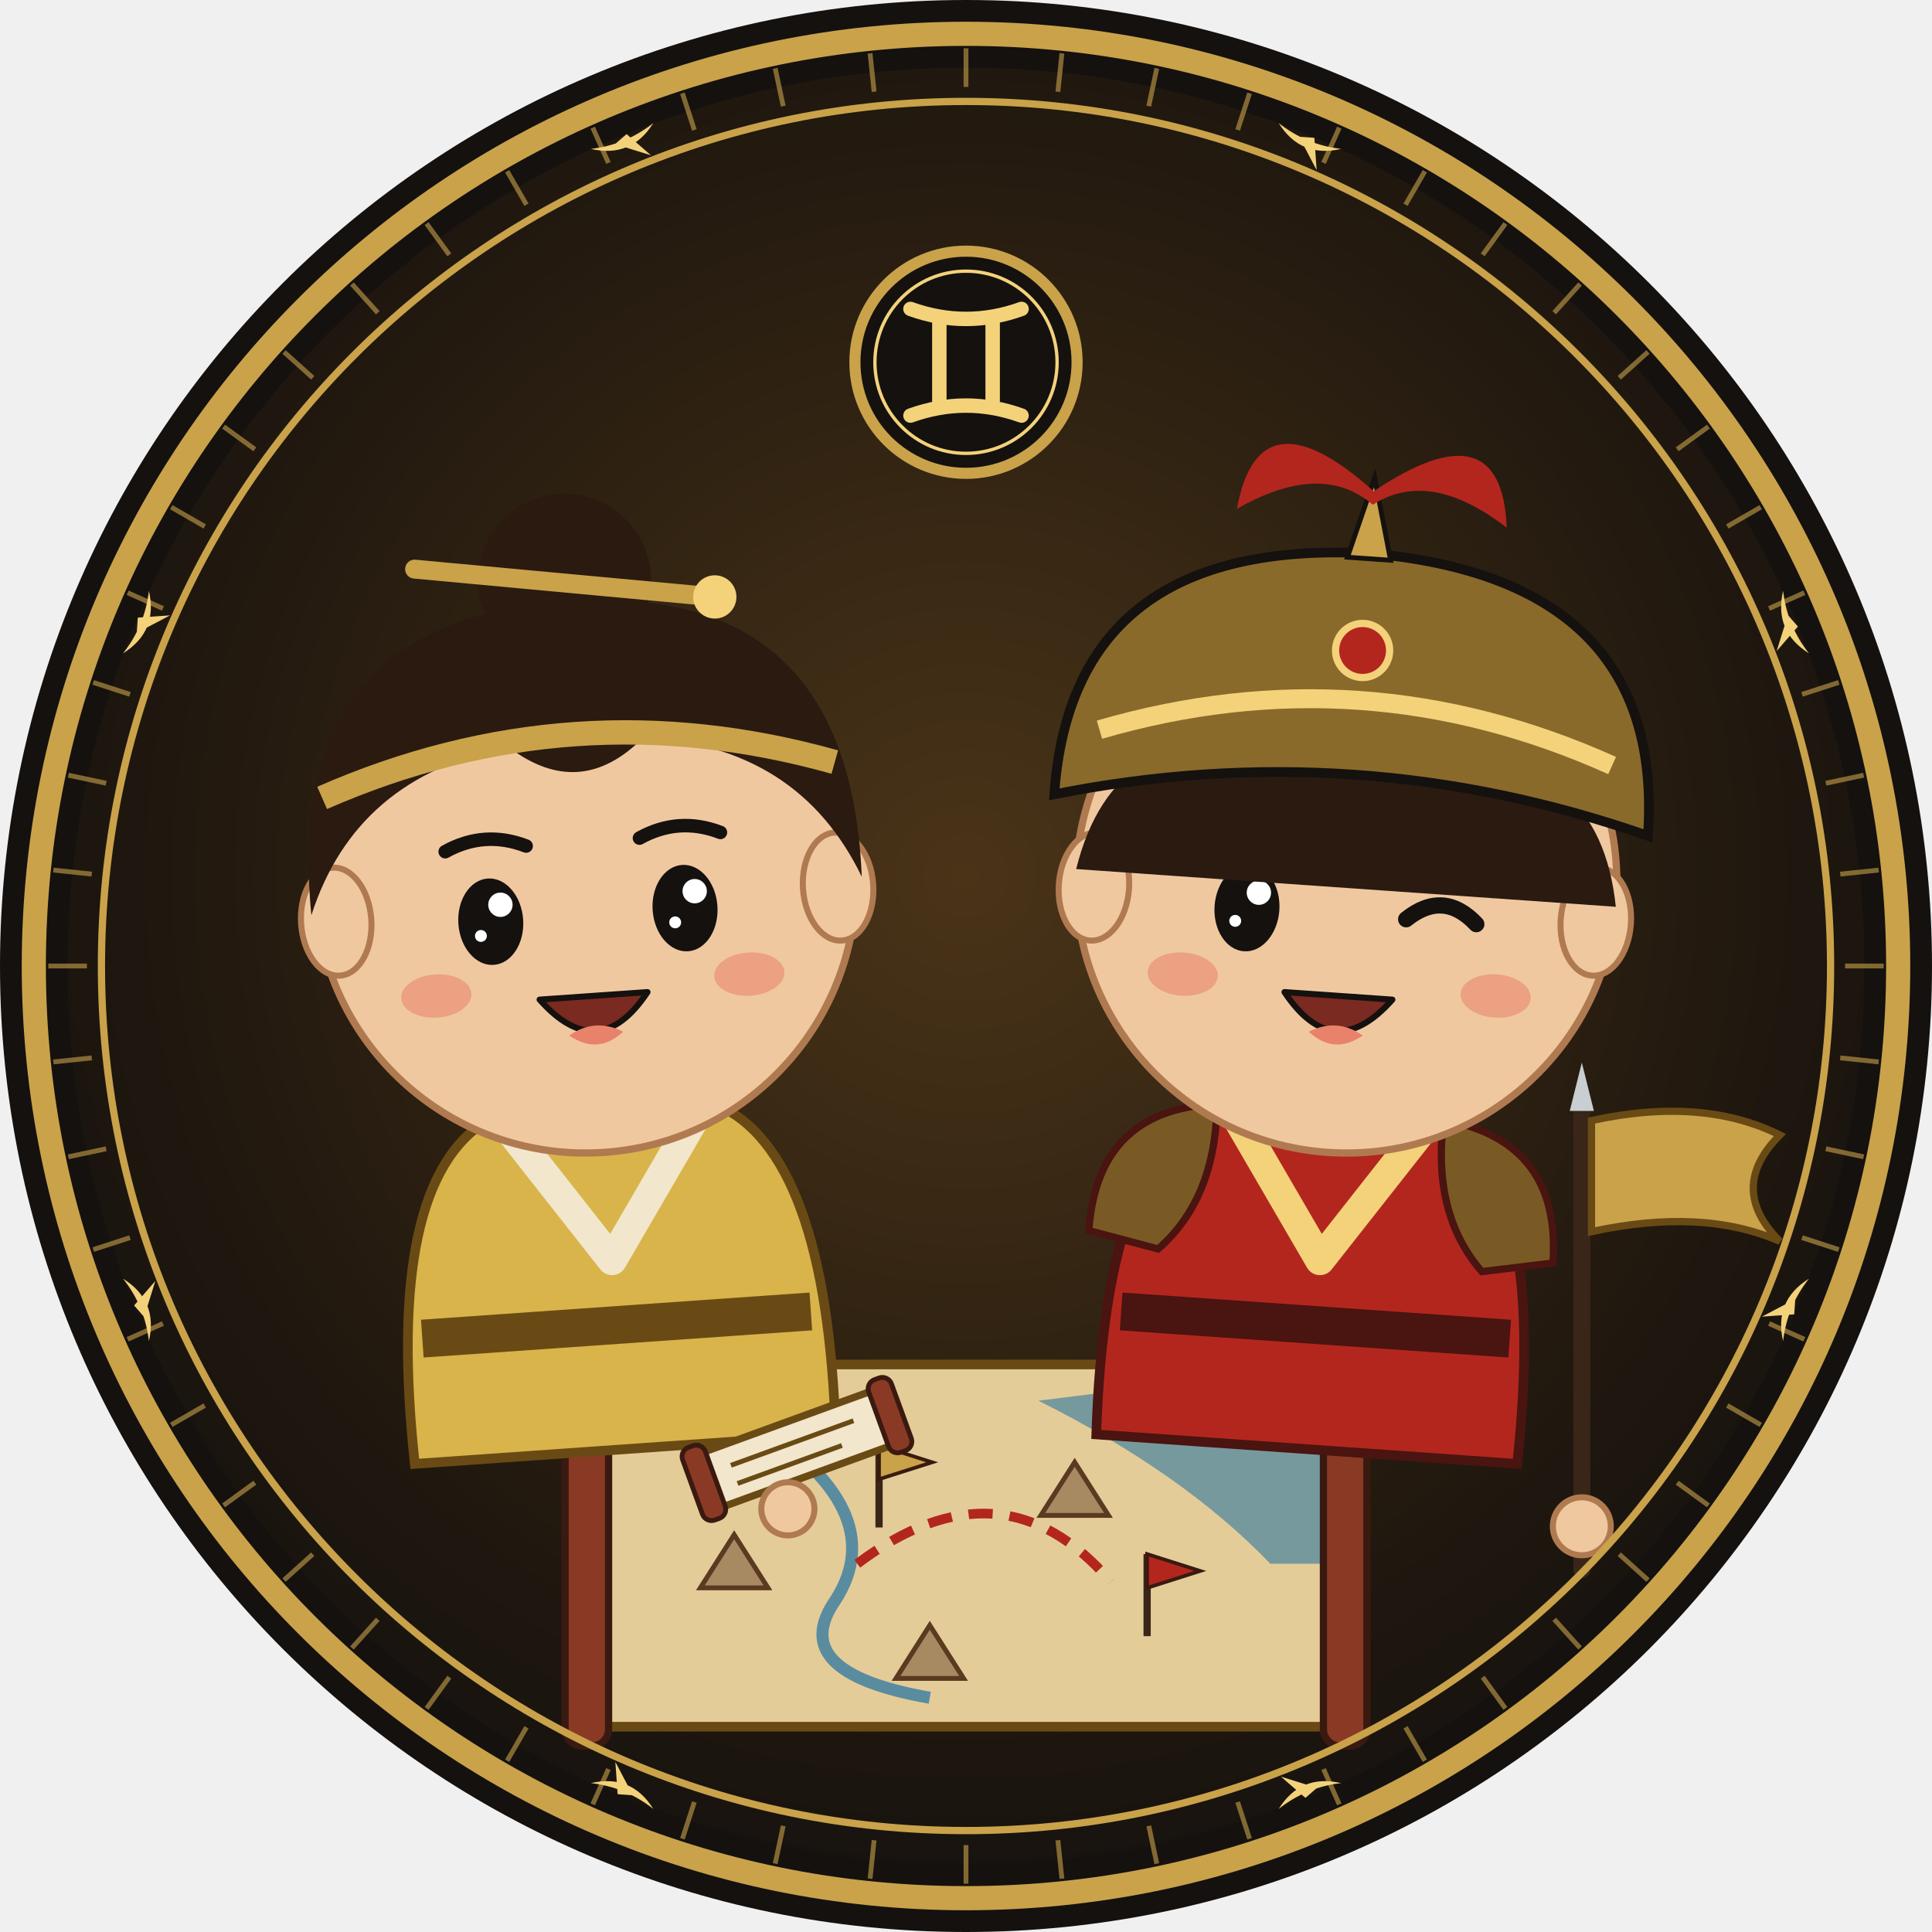
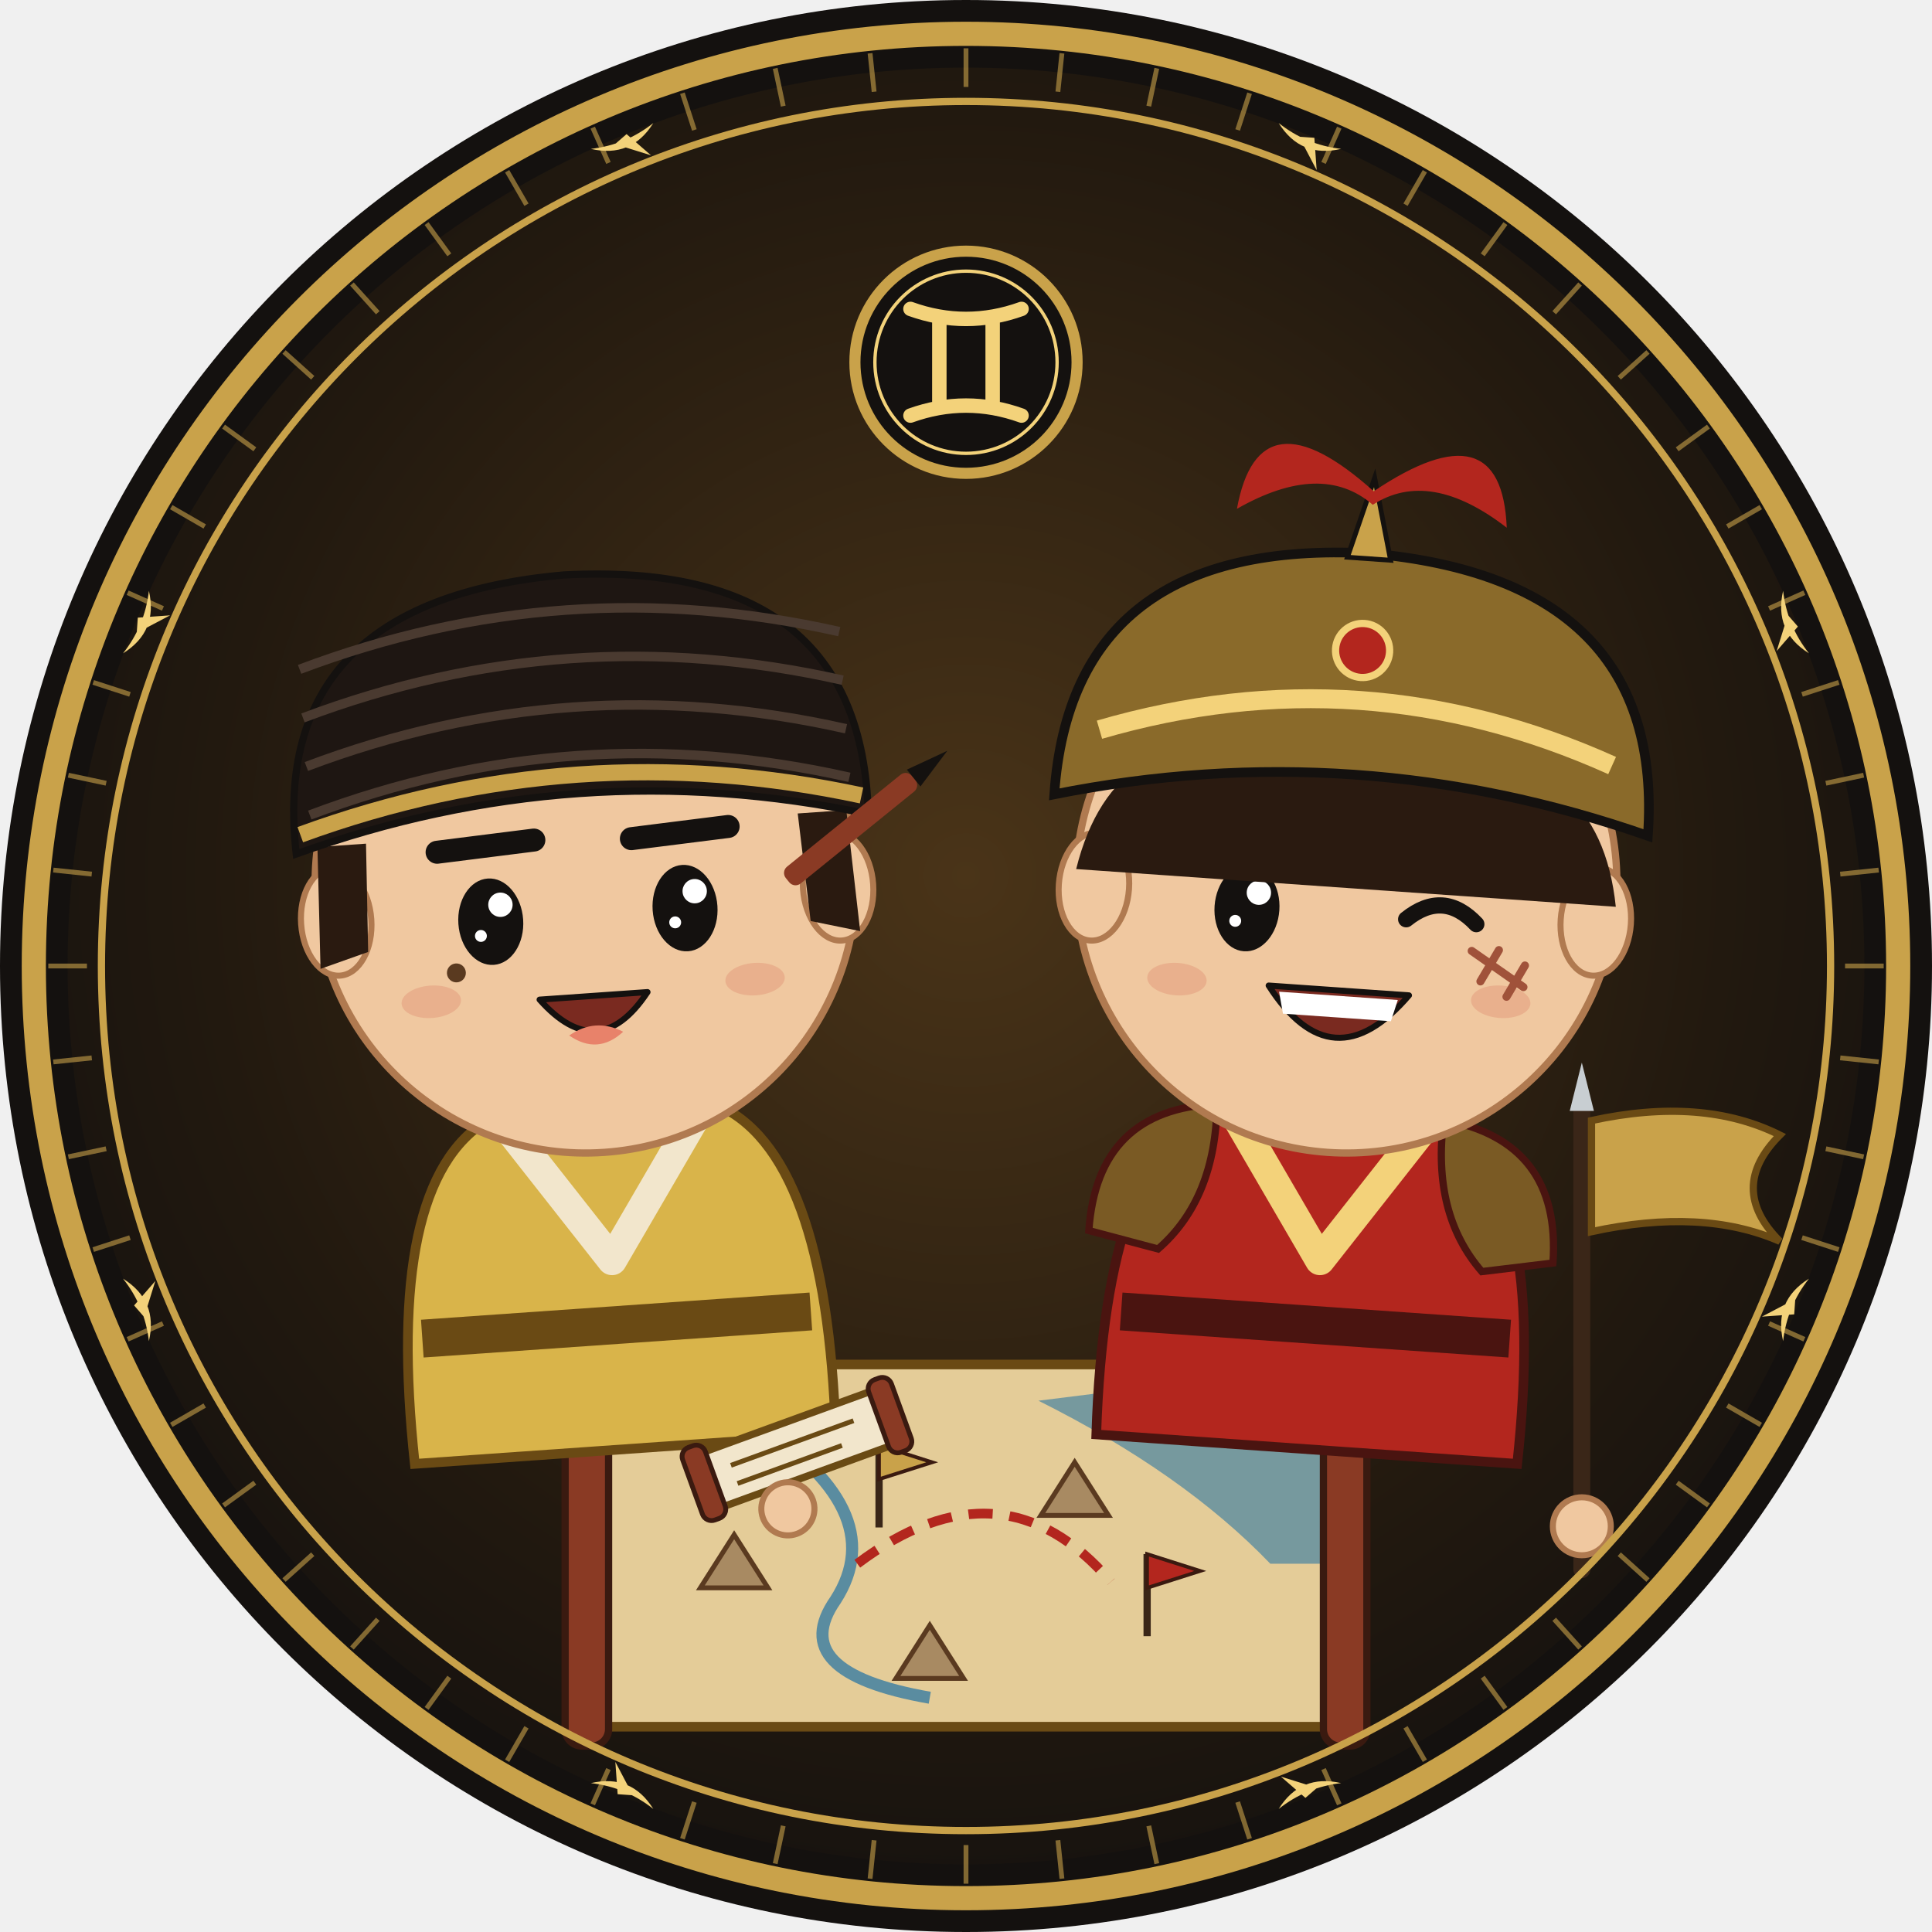
<svg xmlns="http://www.w3.org/2000/svg" width="800" height="800" viewBox="0 0 800 800">
  <defs>
    <radialGradient id="bg" cx="50%" cy="45%" r="60%">
      <stop offset="0" stop-color="#4A3418" />
      <stop offset="0.7" stop-color="#22190F" />
      <stop offset="1" stop-color="#14110F" />
    </radialGradient>
    <clipPath id="cl">
      <circle cx="400" cy="400" r="372" />
    </clipPath>
  </defs>
  <circle cx="400" cy="400" r="400" fill="#14110F" />
  <circle cx="400" cy="400" r="372" fill="url(#bg)" />
  <g clip-path="url(#cl)">
    <rect x="250.0" y="565.0" width="300" height="150" fill="#E4CC98" stroke="#6A4A14" stroke-width="4" />
    <path d="M310.0,587.5 Q370.0,625.0 346.0,662.5 Q325.0,692.5 385.0,703.0" stroke="#5A8CA0" stroke-width="5" fill="none" />
    <path d="M430.0,580.0 Q490.0,610.0 526.0,647.5 L550.0,647.5 L550.0,565.0 Z" fill="#5A8CA0" opacity="0.8" />
    <polygon points="290.0,657.5 304.0,635.5 318.0,657.5" fill="#A88A62" stroke="#5A3A20" stroke-width="2" />
    <polygon points="431.0,627.5 445.0,605.5 459.0,627.5" fill="#A88A62" stroke="#5A3A20" stroke-width="2" />
    <polygon points="371.0,695.0 385.0,673.0 399.0,695.0" fill="#A88A62" stroke="#5A3A20" stroke-width="2" />
    <line x1="364.0" y1="632.5" x2="364.0" y2="598.5" stroke="#3A2618" stroke-width="3" />
    <path d="M364.0,598.5 L386.0,605.5 L364.0,612.5 Z" fill="#C9A24A" stroke="#3A1A10" stroke-width="1.5" />
    <line x1="475.0" y1="677.5" x2="475.0" y2="643.5" stroke="#3A2618" stroke-width="3" />
    <path d="M475.0,643.5 L497.0,650.5 L475.0,657.5 Z" fill="#B3261E" stroke="#3A1A10" stroke-width="1.5" />
    <path d="M355.0,647.5 Q415.0,602.5 460.0,655.0" stroke="#B3261E" stroke-width="4" stroke-dasharray="10 7" fill="none" />
    <rect x="234.0" y="557.0" width="18" height="166" rx="7" fill="#8A3A24" stroke="#3A1A10" stroke-width="3" />
    <rect x="548.0" y="557.0" width="18" height="166" rx="7" fill="#8A3A24" stroke="#3A1A10" stroke-width="3" />
    <g transform="rotate(-4 255 544.2)">
      <path d="M167.64,600.2 Q163.16,482.6 207.96,460.2 L302.04,460.2 Q346.84,482.6 342.36,600.2 Z" fill="#D9B44A" stroke="#6A4A14" stroke-width="4" />
      <path d="M214.68,462.44 L255,521.8 L295.32,462.44" fill="none" stroke="#F2E6CC" stroke-width="12.32" stroke-linejoin="round" />
      <rect x="174.36" y="540.84" width="161.28" height="15.68" fill="#6A4A14" />
      <circle cx="255" cy="365" r="112" fill="#F0C8A0" stroke="#B07A50" stroke-width="3" />
      <ellipse cx="150.84" cy="373.96" rx="14.56" ry="22.4" fill="#F0C8A0" stroke="#B07A50" stroke-width="2.5" />
      <ellipse cx="359.16" cy="373.96" rx="14.56" ry="22.4" fill="#F0C8A0" stroke="#B07A50" stroke-width="2.5" />
      <ellipse cx="214.68" cy="378.44" rx="13.44" ry="17.92" fill="#14110F" />
      <circle cx="219.16" cy="371.72" r="5.04" fill="#FFFFFF" />
      <circle cx="210.2" cy="384.04" r="2.464" fill="#FFFFFF" />
-       <path d="M197.88,348.2 Q214.68,340.36 231.48,348.2" stroke="#14110F" stroke-width="5.6" fill="none" stroke-linecap="round" />
-       <ellipse cx="190.04" cy="407.56" rx="14.56" ry="8.96" fill="#E8826A" opacity="0.55" />
+       <path d="M194.52,348.2 L234.84,345.96" stroke="#14110F" stroke-width="9.52" stroke-linecap="round" />
+       <ellipse cx="187.8" cy="409.8" rx="12.32" ry="6.72" fill="#D97A60" opacity="0.3" />
      <ellipse cx="295.32" cy="378.44" rx="13.44" ry="17.92" fill="#14110F" />
      <circle cx="299.8" cy="371.72" r="5.04" fill="#FFFFFF" />
      <circle cx="290.84" cy="384.04" r="2.464" fill="#FFFFFF" />
-       <path d="M278.52,348.2 Q295.32,340.36 312.12,348.2" stroke="#14110F" stroke-width="5.6" fill="none" stroke-linecap="round" />
-       <ellipse cx="319.96" cy="407.56" rx="14.56" ry="8.96" fill="#E8826A" opacity="0.55" />
+       <path d="M275.16,348.2 L315.48,345.96" stroke="#14110F" stroke-width="9.52" stroke-linecap="round" />
+       <ellipse cx="322.2" cy="409.8" rx="12.32" ry="6.72" fill="#D97A60" opacity="0.3" />
+       <circle cx="199.0" cy="398.6" r="3.92" fill="#5A3A20" />
      <path d="M232.6,412.04 Q255,441.16 277.4,412.04 Z" fill="#7A2A20" stroke="#14110F" stroke-width="2.5" stroke-linejoin="round" />
      <path d="M243.8,427.72 Q255,421.0 266.2,427.72 Q255,436.68 243.8,427.72 Z" fill="#E8826A" />
-       <path d="M140.76,370.6 Q137.4,247.4 255,248.52 Q372.6,247.4 369.24,370.6 Q346.84,314.6 283.0,306.76 Q255,331.4 227.0,306.76 Q163.16,314.6 140.76,370.6 Z" fill="#2A1A10" />
-       <circle cx="255" cy="239.56" r="35.84" fill="#2A1A10" />
-       <line x1="193.4" y1="230.6" x2="316.6" y2="250.76" stroke="#C9A24A" stroke-width="7.84" stroke-linecap="round" />
-       <circle cx="316.6" cy="250.76" r="8.96" fill="#F3D27A" />
-       <path d="M148.6,322.44 Q255,284.36 361.4,322.44" stroke="#C9A24A" stroke-width="10.08" fill="none" />
+       <path d="M143.0,393.0 L145.24,342.6 L165.4,342.6 L163.16,387.4 Z M367.0,393.0 L364.76,342.6 L344.6,342.6 L346.84,387.4 Z" fill="#2A1A10" />
+       <path d="M136.28,344.84 Q131.8,239.56 255,237.32 Q378.2,239.56 373.72,344.84 Q255,311.24 136.28,344.84 Z" fill="#1E1612" stroke="#14110F" stroke-width="3" />
+       <path d="M143.0,329.16 Q255,295.56 367.0,329.16" stroke="#4A3A30" stroke-width="3.92" fill="none" />
+       <path d="M143.0,309.0 Q255,275.4 367.0,309.0" stroke="#4A3A30" stroke-width="3.92" fill="none" />
+       <path d="M143.0,288.84 Q255,255.24 367.0,288.84" stroke="#4A3A30" stroke-width="3.92" fill="none" />
+       <path d="M143.0,268.68 Q255,235.08 367.0,268.68" stroke="#4A3A30" stroke-width="3.92" fill="none" />
+       <path d="M138.52,337.0 Q255,303.4 371.48,337.0" stroke="#C9A24A" stroke-width="6.72" fill="none" />
+       <g transform="rotate(-35 361.4 353.8)">
+         <rect x="333.4" y="349.32" width="67.2" height="8.96" rx="3.36" fill="#8A3A24" />
+         <path d="M400.6,349.32 l17.92,4.48 l-17.92,4.48 Z" fill="#14110F" />
+       </g>
    </g>
    <g transform="translate(330 600) rotate(-20) scale(1.0)">
      <rect x="-38" y="-12" width="76" height="24" fill="#F2E6CC" stroke="#6A4A14" stroke-width="3" />
      <rect x="-46" y="-16" width="10" height="32" rx="4" fill="#8A3A24" stroke="#3A1A10" stroke-width="2" />
      <rect x="36" y="-16" width="10" height="32" rx="4" fill="#8A3A24" stroke="#3A1A10" stroke-width="2" />
      <line x1="-28" y1="-3" x2="26" y2="-3" stroke="#6A4A14" stroke-width="2" />
      <line x1="-28" y1="5" x2="18" y2="5" stroke="#6A4A14" stroke-width="2" />
      <circle cx="-12" cy="22" r="11" fill="#F0C8A0" stroke="#B07A50" stroke-width="2.5" />
    </g>
    <g transform="rotate(4 545 544.2)">
      <path d="M457.64,600.2 Q453.16,482.6 497.96,460.2 L592.04,460.2 Q636.84,482.6 632.36,600.2 Z" fill="#B3261E" stroke="#4A1410" stroke-width="4" />
      <path d="M504.68,462.44 L545,521.8 L585.32,462.44" fill="none" stroke="#F3D27A" stroke-width="12.32" stroke-linejoin="round" />
      <rect x="464.36" y="540.84" width="161.28" height="15.68" fill="#4A1410" />
      <path d="M448.68,516.2 Q448.68,465.8 497.96,460.2 Q500.2,499.4 477.8,521.8 Z" fill="#7A5A24" stroke="#4A1410" stroke-width="3" />
      <path d="M641.32,516.2 Q641.32,465.8 592.04,460.2 Q589.8,499.4 612.2,521.8 Z" fill="#7A5A24" stroke="#4A1410" stroke-width="3" />
      <circle cx="545" cy="365" r="112" fill="#F0C8A0" stroke="#B07A50" stroke-width="3" />
      <ellipse cx="440.84" cy="373.96" rx="14.56" ry="22.4" fill="#F0C8A0" stroke="#B07A50" stroke-width="2.5" />
      <ellipse cx="649.16" cy="373.96" rx="14.56" ry="22.4" fill="#F0C8A0" stroke="#B07A50" stroke-width="2.5" />
      <ellipse cx="504.68" cy="378.44" rx="13.44" ry="17.92" fill="#14110F" />
      <circle cx="509.16" cy="371.72" r="5.04" fill="#FFFFFF" />
      <circle cx="500.2" cy="384.04" r="2.464" fill="#FFFFFF" />
-       <path d="M487.88,348.2 Q504.68,340.36 521.48,348.2" stroke="#14110F" stroke-width="5.6" fill="none" stroke-linecap="round" />
-       <ellipse cx="480.04" cy="407.56" rx="14.56" ry="8.96" fill="#E8826A" opacity="0.55" />
+       <path d="M524.84,351.56 L485.64,338.12" stroke="#14110F" stroke-width="9.52" stroke-linecap="round" />
+       <ellipse cx="477.8" cy="409.8" rx="12.32" ry="6.72" fill="#D97A60" opacity="0.3" />
      <path d="M570.76,378.44 Q585.32,365.0 599.88,378.44" stroke="#14110F" stroke-width="6.72" fill="none" stroke-linecap="round" />
-       <path d="M568.52,348.2 Q585.32,340.36 602.12,348.2" stroke="#14110F" stroke-width="5.6" fill="none" stroke-linecap="round" />
-       <ellipse cx="609.96" cy="407.56" rx="14.56" ry="8.96" fill="#E8826A" opacity="0.55" />
-       <path d="M522.6,412.04 Q545,441.16 567.4,412.04 Z" fill="#7A2A20" stroke="#14110F" stroke-width="2.5" stroke-linejoin="round" />
-       <path d="M533.8,427.72 Q545,421.0 556.2,427.72 Q545,436.68 533.8,427.72 Z" fill="#E8826A" />
+       <path d="M565.16,351.56 L604.36,338.12" stroke="#14110F" stroke-width="9.52" stroke-linecap="round" />
+       <ellipse cx="612.2" cy="409.8" rx="12.32" ry="6.72" fill="#D97A60" opacity="0.3" />
+       <path d="M598.76,389.64 l22.4,13.44 M603.24,401.96 l6.72,-13.44 M614.44,407.56 l6.72,-13.44" stroke="#A0523A" stroke-width="3.36" stroke-linecap="round" />
+       <path d="M515.88,409.8 Q545,449.0 574.12,409.8 Z" fill="#7A2A20" stroke="#14110F" stroke-width="2.5" stroke-linejoin="round" />
+       <path d="M520.36,412.04 L569.64,412.04 L567.4,421.0 L522.6,421.0 Z" fill="#FFFFFF" />
      <path d="M433.0,367.24 Q444.2,303.4 511.4,311.24 Q545,331.4 578.6,311.24 Q645.8,303.4 657.0,367.24 Z" fill="#2A1A10" />
      <path d="M421.8,337.0 Q421.8,230.6 545,228.36 Q668.2,230.6 668.2,337.0 Q545,303.4 421.8,337.0 Z" fill="#8A6A2A" stroke="#14110F" stroke-width="4" />
      <path d="M438.6,309.0 Q545,269.8 651.4,309.0" stroke="#F3D27A" stroke-width="7.84" fill="none" />
      <circle cx="545" cy="268.68" r="11.2" fill="#B3261E" stroke="#F3D27A" stroke-width="3" />
      <path d="M536.04,230.6 L545,197.0 L553.96,230.6 Z" fill="#C9A24A" stroke="#14110F" stroke-width="2" />
      <path d="M545,202.6 Q494.6,163.4 489.0,213.8 Q522.6,191.4 545,208.2 Q567.4,191.4 601.0,213.8 Q595.4,163.4 545,202.6 Z" fill="#B3261E" />
    </g>
    <g transform="translate(655 610) scale(1.0)">
      <line x1="0" y1="40" x2="0" y2="-150" stroke="#3A2618" stroke-width="7" stroke-linecap="round" />
      <polygon points="-5,-150 0,-170 5,-150" fill="#C8CED2" />
      <path d="M4,-146 Q50,-156 82,-140 Q60,-118 82,-96 Q50,-110 4,-100 Z" fill="#C9A24A" stroke="#6A4A14" stroke-width="3" />
      <circle cx="0" cy="22" r="12" fill="#F0C8A0" stroke="#B07A50" stroke-width="2.5" />
    </g>
  </g>
  <circle cx="400" cy="400" r="386" fill="none" stroke="#C9A24A" stroke-width="10" />
  <circle cx="400" cy="400" r="358" fill="none" stroke="#C9A24A" stroke-width="3" />
  <line x1="780.0" y1="400.0" x2="764.0" y2="400.0" stroke="#C9A24A" stroke-width="2" opacity="0.6" />
  <line x1="777.918" y1="439.721" x2="762.006" y2="438.048" stroke="#C9A24A" stroke-width="2" opacity="0.6" />
  <line x1="771.696" y1="479.006" x2="756.046" y2="475.68" stroke="#C9A24A" stroke-width="2" opacity="0.6" />
  <line x1="761.401" y1="517.426" x2="746.185" y2="512.482" stroke="#C9A24A" stroke-width="2" opacity="0.6" />
  <line x1="747.147" y1="554.56" x2="732.531" y2="548.052" stroke="#C9A24A" stroke-width="2" opacity="0.6" />
  <line x1="729.09" y1="590.0" x2="715.233" y2="582.0" stroke="#C9A24A" stroke-width="2" opacity="0.6" />
  <line x1="707.426" y1="623.358" x2="694.482" y2="613.954" stroke="#C9A24A" stroke-width="2" opacity="0.6" />
  <line x1="682.395" y1="654.27" x2="670.505" y2="643.564" stroke="#C9A24A" stroke-width="2" opacity="0.6" />
  <line x1="654.27" y1="682.395" x2="643.564" y2="670.505" stroke="#C9A24A" stroke-width="2" opacity="0.6" />
  <line x1="623.358" y1="707.426" x2="613.954" y2="694.482" stroke="#C9A24A" stroke-width="2" opacity="0.6" />
  <line x1="590.0" y1="729.09" x2="582.0" y2="715.233" stroke="#C9A24A" stroke-width="2" opacity="0.6" />
  <line x1="554.56" y1="747.147" x2="548.052" y2="732.531" stroke="#C9A24A" stroke-width="2" opacity="0.6" />
  <line x1="517.426" y1="761.401" x2="512.482" y2="746.185" stroke="#C9A24A" stroke-width="2" opacity="0.6" />
  <line x1="479.006" y1="771.696" x2="475.68" y2="756.046" stroke="#C9A24A" stroke-width="2" opacity="0.6" />
  <line x1="439.721" y1="777.918" x2="438.048" y2="762.006" stroke="#C9A24A" stroke-width="2" opacity="0.6" />
  <line x1="400.0" y1="780.0" x2="400.0" y2="764.0" stroke="#C9A24A" stroke-width="2" opacity="0.6" />
  <line x1="360.279" y1="777.918" x2="361.952" y2="762.006" stroke="#C9A24A" stroke-width="2" opacity="0.6" />
  <line x1="320.994" y1="771.696" x2="324.32" y2="756.046" stroke="#C9A24A" stroke-width="2" opacity="0.6" />
  <line x1="282.574" y1="761.401" x2="287.518" y2="746.185" stroke="#C9A24A" stroke-width="2" opacity="0.6" />
  <line x1="245.44" y1="747.147" x2="251.948" y2="732.531" stroke="#C9A24A" stroke-width="2" opacity="0.6" />
  <line x1="210" y1="729.09" x2="218" y2="715.233" stroke="#C9A24A" stroke-width="2" opacity="0.6" />
  <line x1="176.642" y1="707.426" x2="186.046" y2="694.482" stroke="#C9A24A" stroke-width="2" opacity="0.6" />
  <line x1="145.73" y1="682.395" x2="156.436" y2="670.505" stroke="#C9A24A" stroke-width="2" opacity="0.6" />
  <line x1="117.605" y1="654.27" x2="129.495" y2="643.564" stroke="#C9A24A" stroke-width="2" opacity="0.6" />
  <line x1="92.574" y1="623.358" x2="105.518" y2="613.954" stroke="#C9A24A" stroke-width="2" opacity="0.6" />
  <line x1="70.91" y1="590.0" x2="84.767" y2="582.0" stroke="#C9A24A" stroke-width="2" opacity="0.6" />
  <line x1="52.853" y1="554.56" x2="67.469" y2="548.052" stroke="#C9A24A" stroke-width="2" opacity="0.6" />
  <line x1="38.599" y1="517.426" x2="53.815" y2="512.482" stroke="#C9A24A" stroke-width="2" opacity="0.6" />
  <line x1="28.304" y1="479.006" x2="43.954" y2="475.68" stroke="#C9A24A" stroke-width="2" opacity="0.6" />
  <line x1="22.082" y1="439.721" x2="37.994" y2="438.048" stroke="#C9A24A" stroke-width="2" opacity="0.6" />
  <line x1="20.0" y1="400" x2="36.0" y2="400" stroke="#C9A24A" stroke-width="2" opacity="0.6" />
  <line x1="22.082" y1="360.279" x2="37.994" y2="361.952" stroke="#C9A24A" stroke-width="2" opacity="0.6" />
  <line x1="28.304" y1="320.994" x2="43.954" y2="324.32" stroke="#C9A24A" stroke-width="2" opacity="0.6" />
  <line x1="38.599" y1="282.574" x2="53.815" y2="287.518" stroke="#C9A24A" stroke-width="2" opacity="0.6" />
  <line x1="52.853" y1="245.44" x2="67.469" y2="251.948" stroke="#C9A24A" stroke-width="2" opacity="0.6" />
  <line x1="70.91" y1="210" x2="84.767" y2="218" stroke="#C9A24A" stroke-width="2" opacity="0.6" />
  <line x1="92.574" y1="176.642" x2="105.518" y2="186.046" stroke="#C9A24A" stroke-width="2" opacity="0.6" />
  <line x1="117.605" y1="145.73" x2="129.495" y2="156.436" stroke="#C9A24A" stroke-width="2" opacity="0.6" />
  <line x1="145.73" y1="117.605" x2="156.436" y2="129.495" stroke="#C9A24A" stroke-width="2" opacity="0.6" />
  <line x1="176.642" y1="92.574" x2="186.046" y2="105.518" stroke="#C9A24A" stroke-width="2" opacity="0.6" />
  <line x1="210" y1="70.91" x2="218" y2="84.767" stroke="#C9A24A" stroke-width="2" opacity="0.6" />
  <line x1="245.44" y1="52.853" x2="251.948" y2="67.469" stroke="#C9A24A" stroke-width="2" opacity="0.6" />
  <line x1="282.574" y1="38.599" x2="287.518" y2="53.815" stroke="#C9A24A" stroke-width="2" opacity="0.6" />
  <line x1="320.994" y1="28.304" x2="324.32" y2="43.954" stroke="#C9A24A" stroke-width="2" opacity="0.6" />
  <line x1="360.279" y1="22.082" x2="361.952" y2="37.994" stroke="#C9A24A" stroke-width="2" opacity="0.6" />
  <line x1="400" y1="20.0" x2="400" y2="36.0" stroke="#C9A24A" stroke-width="2" opacity="0.6" />
  <line x1="439.721" y1="22.082" x2="438.048" y2="37.994" stroke="#C9A24A" stroke-width="2" opacity="0.6" />
  <line x1="479.006" y1="28.304" x2="475.68" y2="43.954" stroke="#C9A24A" stroke-width="2" opacity="0.6" />
  <line x1="517.426" y1="38.599" x2="512.482" y2="53.815" stroke="#C9A24A" stroke-width="2" opacity="0.6" />
  <line x1="554.56" y1="52.853" x2="548.052" y2="67.469" stroke="#C9A24A" stroke-width="2" opacity="0.6" />
  <line x1="590.0" y1="70.91" x2="582.0" y2="84.767" stroke="#C9A24A" stroke-width="2" opacity="0.6" />
  <line x1="623.358" y1="92.574" x2="613.954" y2="105.518" stroke="#C9A24A" stroke-width="2" opacity="0.6" />
  <line x1="654.27" y1="117.605" x2="643.564" y2="129.495" stroke="#C9A24A" stroke-width="2" opacity="0.6" />
  <line x1="682.395" y1="145.73" x2="670.505" y2="156.436" stroke="#C9A24A" stroke-width="2" opacity="0.6" />
  <line x1="707.426" y1="176.642" x2="694.482" y2="186.046" stroke="#C9A24A" stroke-width="2" opacity="0.6" />
  <line x1="729.09" y1="210" x2="715.233" y2="218" stroke="#C9A24A" stroke-width="2" opacity="0.6" />
  <line x1="747.147" y1="245.44" x2="732.531" y2="251.948" stroke="#C9A24A" stroke-width="2" opacity="0.6" />
  <line x1="761.401" y1="282.574" x2="746.185" y2="287.518" stroke="#C9A24A" stroke-width="2" opacity="0.6" />
  <line x1="771.696" y1="320.994" x2="756.046" y2="324.32" stroke="#C9A24A" stroke-width="2" opacity="0.6" />
  <line x1="777.918" y1="360.279" x2="762.006" y2="361.952" stroke="#C9A24A" stroke-width="2" opacity="0.6" />
  <path d="M-14,0 Q0,-10 14,0 Q0,-4 -14,0 Z M-2,0 L-8,-12 L4,-2 Z" fill="#F3D27A" transform="translate(743.7 542.4) rotate(-67.5)" />
  <path d="M-14,0 Q0,-10 14,0 Q0,-4 -14,0 Z M-2,0 L-8,-12 L4,-2 Z" fill="#F3D27A" transform="translate(542.4 743.7) rotate(-22.5)" />
  <path d="M-14,0 Q0,-10 14,0 Q0,-4 -14,0 Z M-2,0 L-8,-12 L4,-2 Z" fill="#F3D27A" transform="translate(257.6 743.7) rotate(22.5)" />
  <path d="M-14,0 Q0,-10 14,0 Q0,-4 -14,0 Z M-2,0 L-8,-12 L4,-2 Z" fill="#F3D27A" transform="translate(56.3 542.4) rotate(67.5)" />
  <path d="M-14,0 Q0,-10 14,0 Q0,-4 -14,0 Z M-2,0 L-8,-12 L4,-2 Z" fill="#F3D27A" transform="translate(56.3 257.6) rotate(112.5)" />
  <path d="M-14,0 Q0,-10 14,0 Q0,-4 -14,0 Z M-2,0 L-8,-12 L4,-2 Z" fill="#F3D27A" transform="translate(257.6 56.3) rotate(157.5)" />
  <path d="M-14,0 Q0,-10 14,0 Q0,-4 -14,0 Z M-2,0 L-8,-12 L4,-2 Z" fill="#F3D27A" transform="translate(542.4 56.3) rotate(202.5)" />
  <path d="M-14,0 Q0,-10 14,0 Q0,-4 -14,0 Z M-2,0 L-8,-12 L4,-2 Z" fill="#F3D27A" transform="translate(743.7 257.6) rotate(247.5)" />
  <g transform="translate(400 150)">
    <circle r="46" fill="#14110F" stroke="#C9A24A" stroke-width="4.6" />
    <circle r="37.72" fill="none" stroke="#F3D27A" stroke-width="1.38" />
    <path d="M-23.0,-22.08 Q0,-13.8 23.0,-22.08 M-23.0,22.08 Q0,13.8 23.0,22.08 M-11.04,-17.48 L-11.04,17.48 M11.04,-17.48 L11.04,17.48" stroke="#F3D27A" stroke-width="5.98" fill="none" stroke-linecap="round" />
  </g>
</svg>
